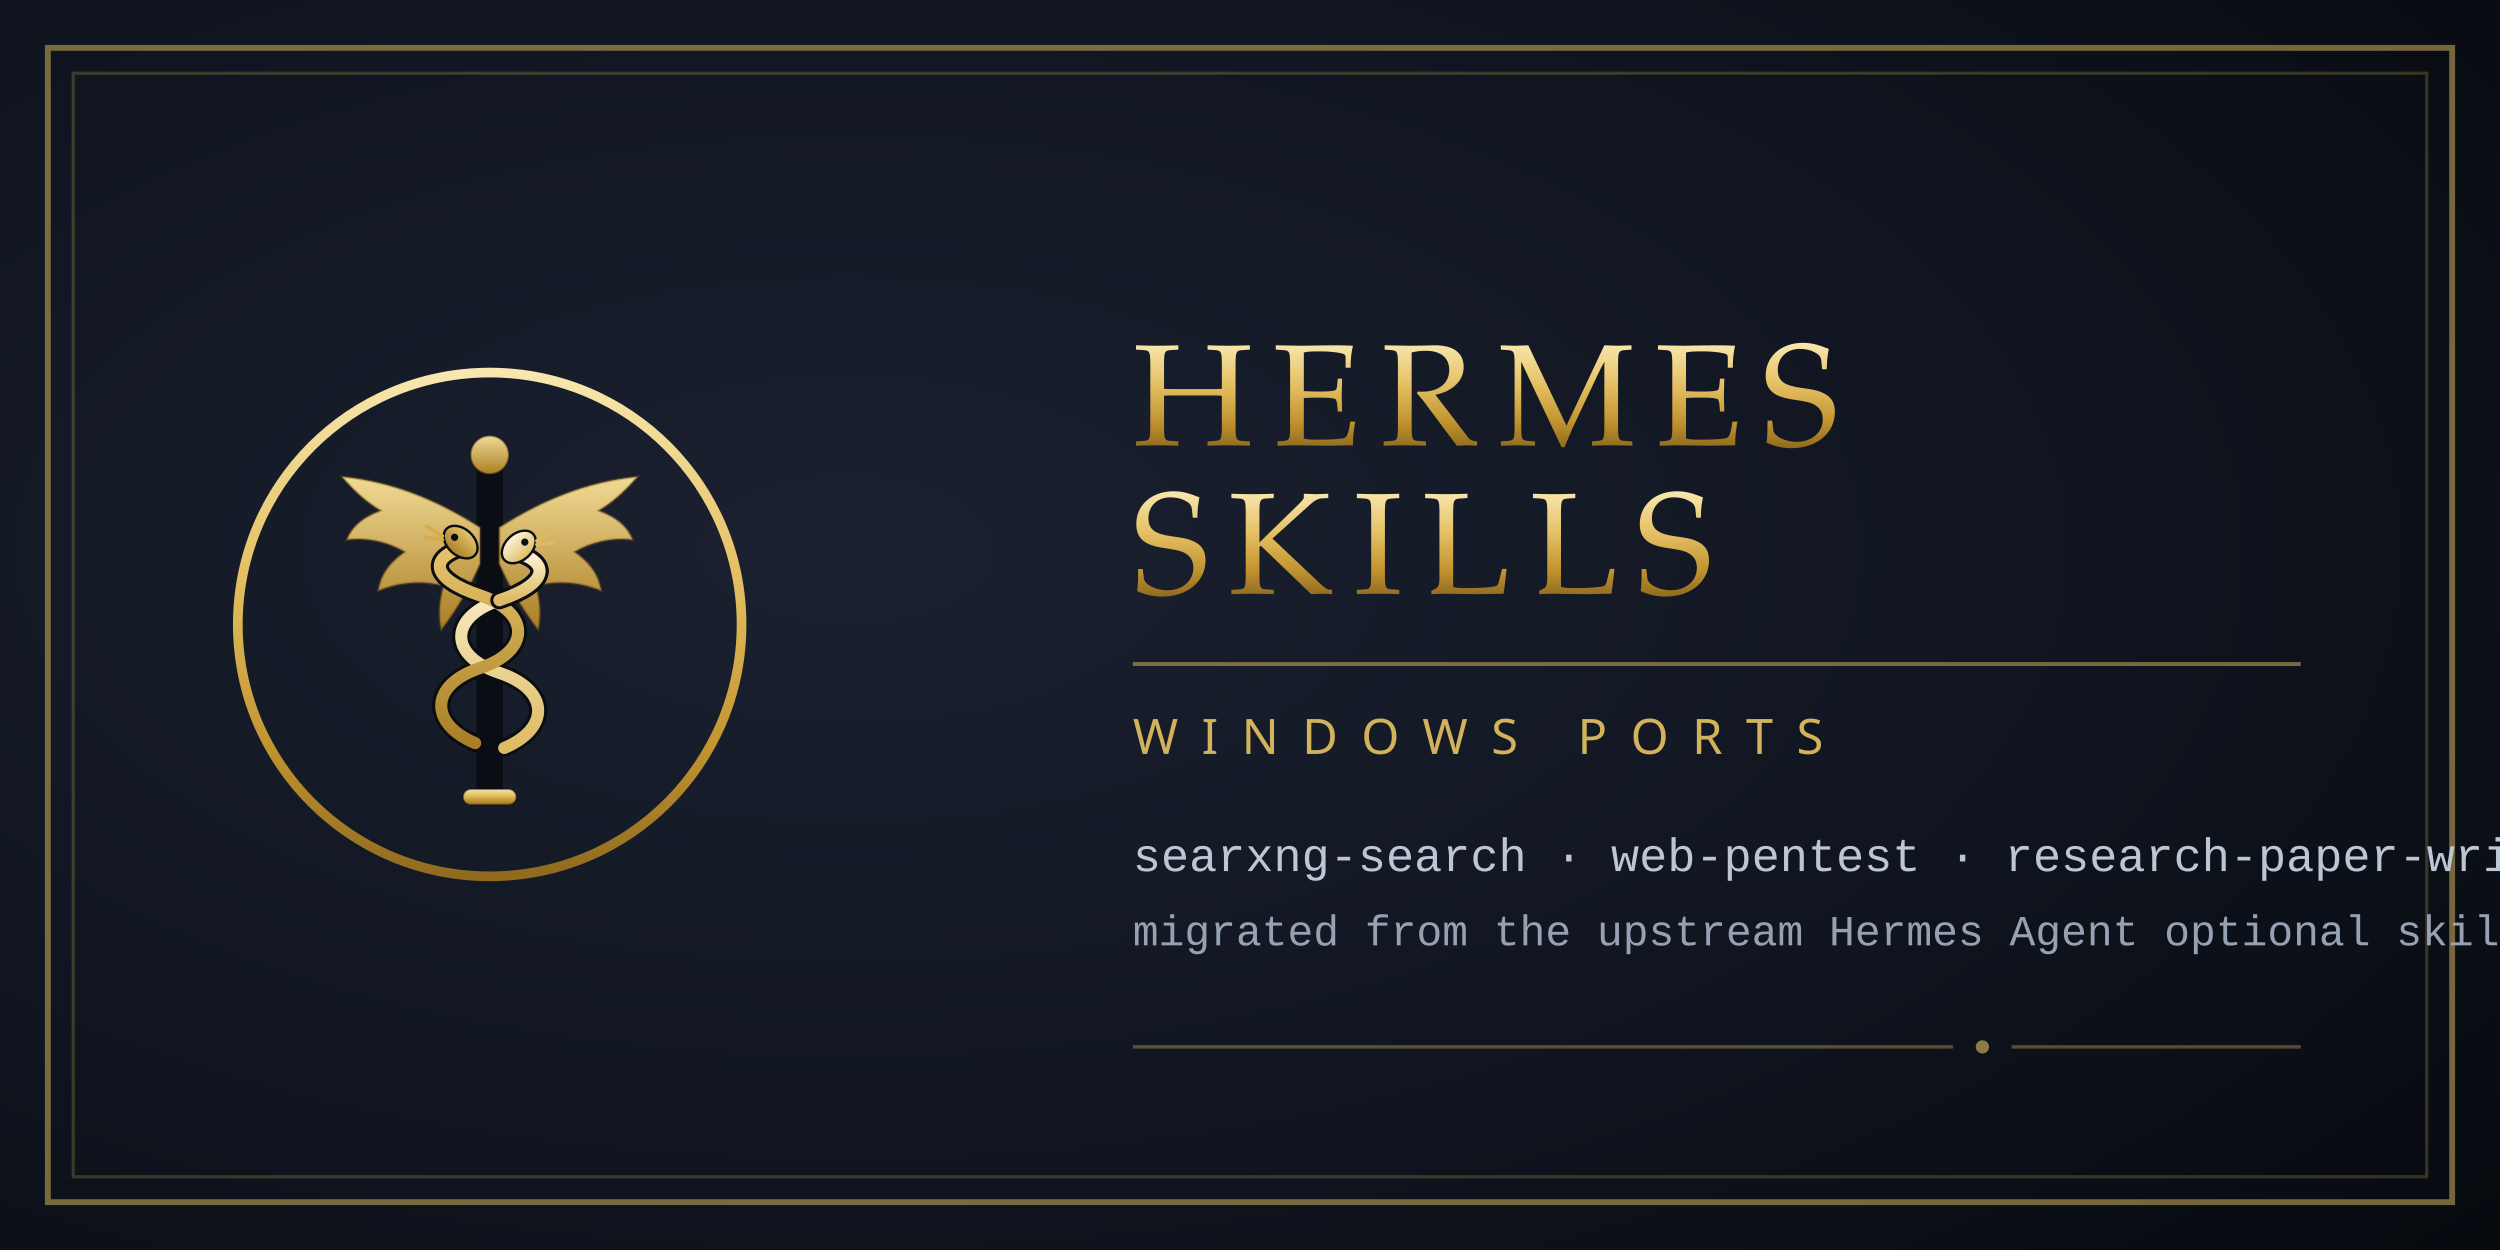
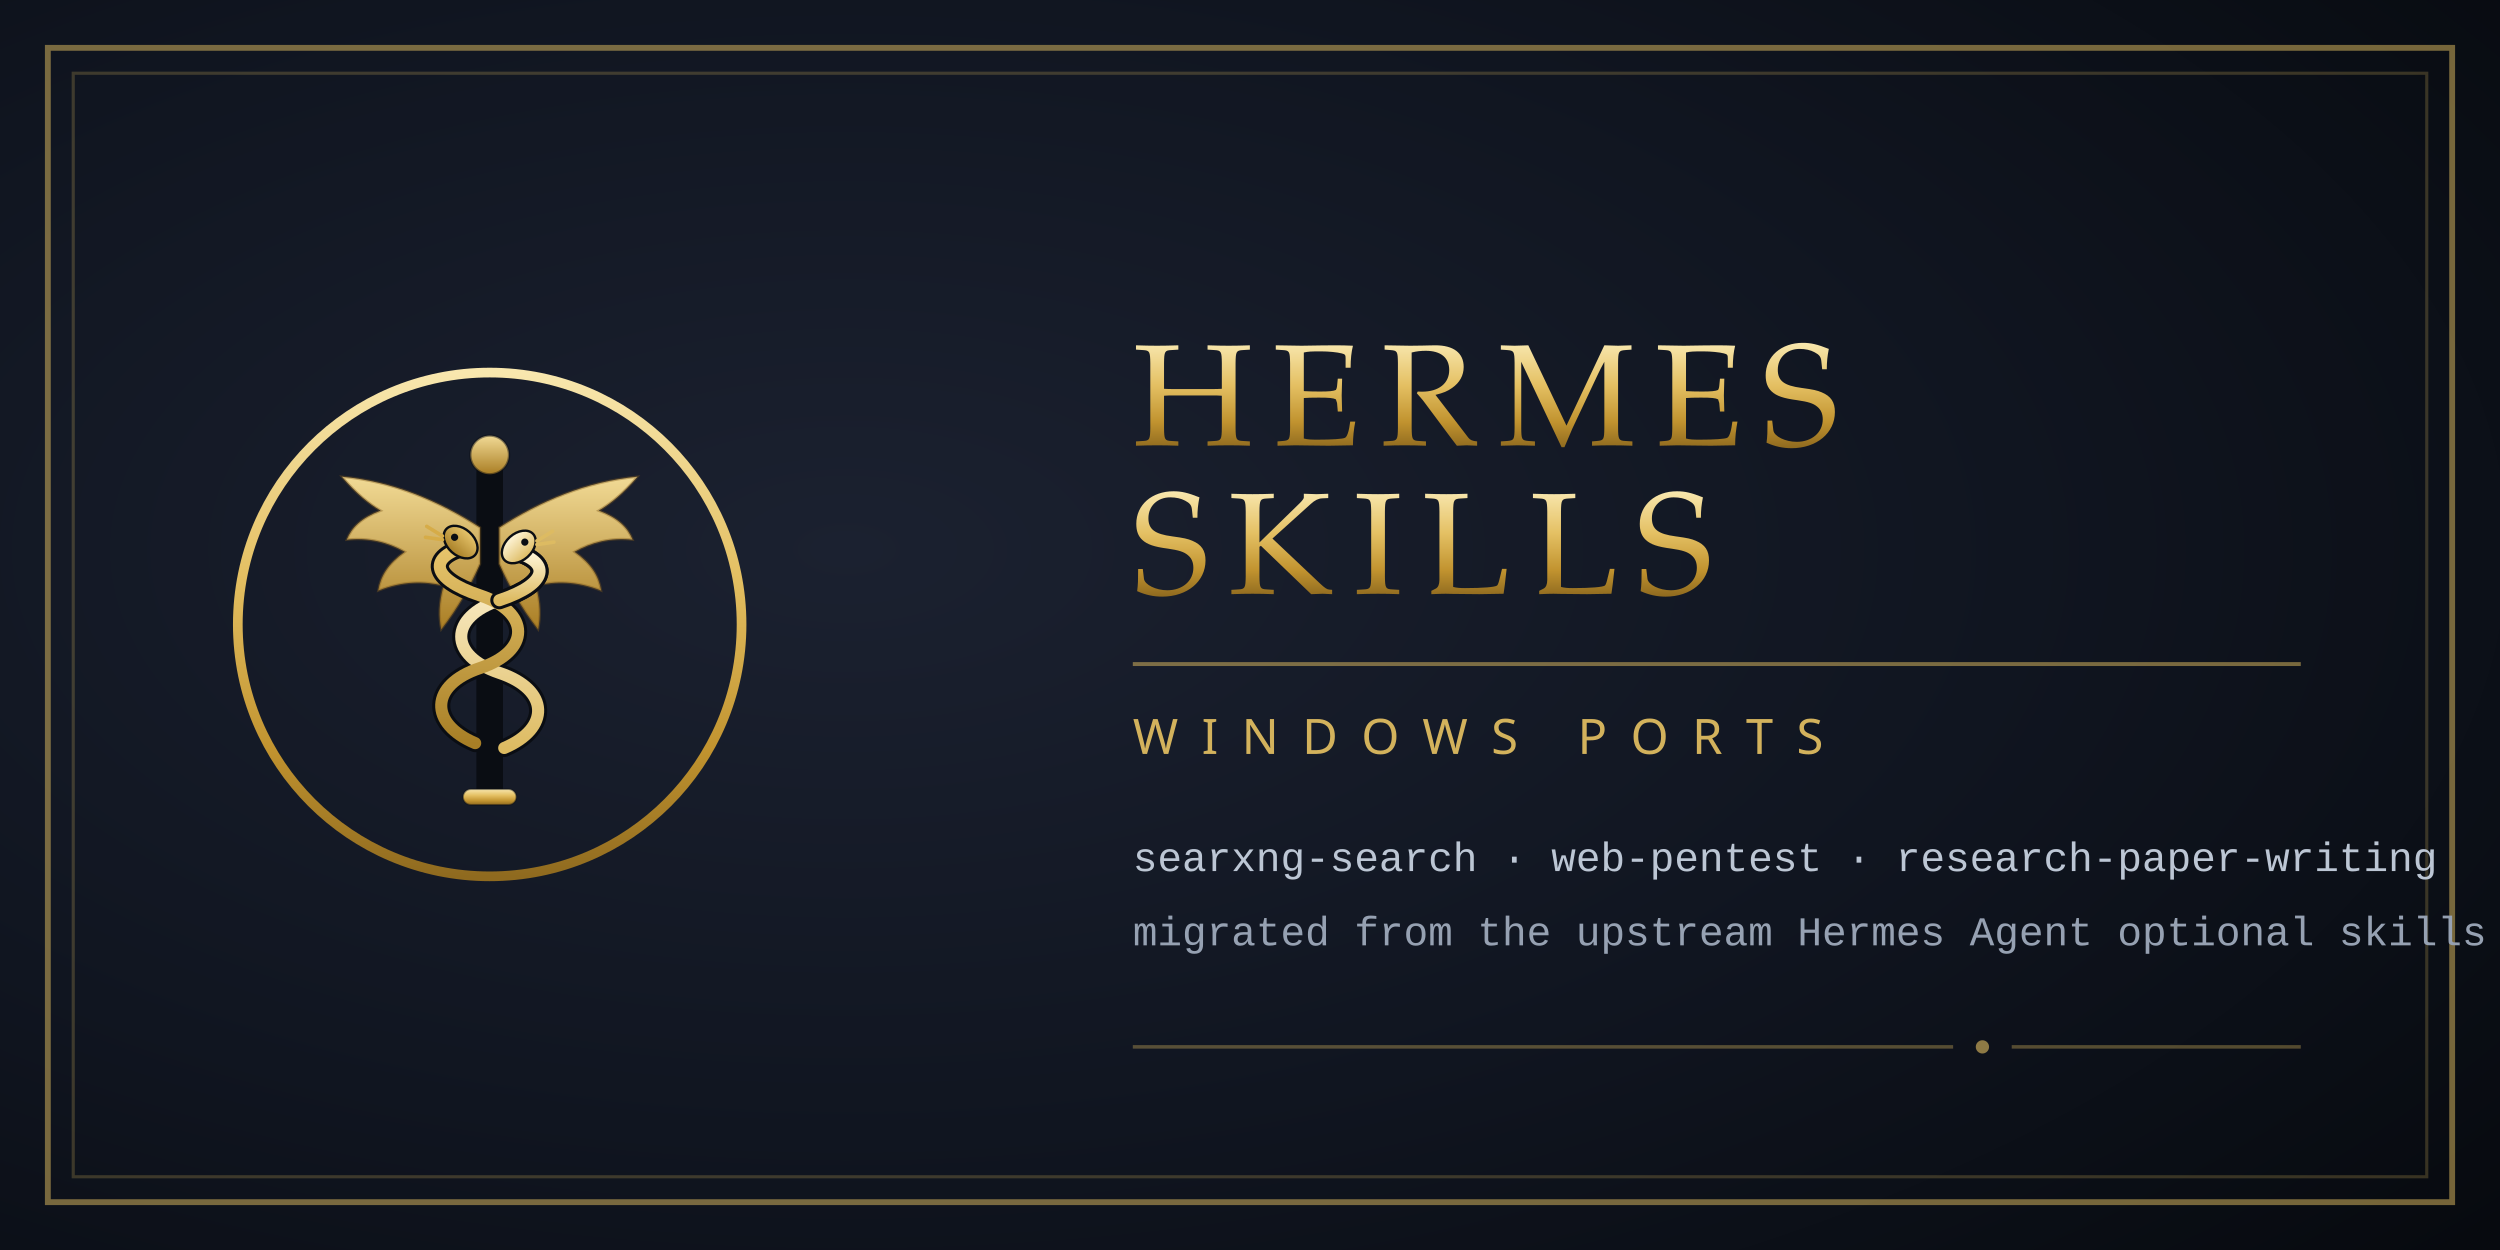
<svg xmlns="http://www.w3.org/2000/svg" viewBox="0 0 1280 640" width="1280" height="640" role="img" aria-label="Hermes Skills — Windows ports, migrated from the upstream Hermes Agent optional skills">
  <defs>
    <radialGradient id="ink" cx="0.34" cy="0.44" r="0.85">
      <stop offset="0" stop-color="#1B2130" />
      <stop offset="0.55" stop-color="#101520" />
      <stop offset="1" stop-color="#070A0F" />
    </radialGradient>
    <linearGradient id="gold" x1="0" y1="0" x2="0" y2="1">
      <stop offset="0" stop-color="#F8E7AE" />
      <stop offset="0.4" stop-color="#E4C063" />
      <stop offset="0.75" stop-color="#C1932F" />
      <stop offset="1" stop-color="#8F6A1F" />
    </linearGradient>
    <linearGradient id="feather" x1="0" y1="0" x2="0" y2="1">
      <stop offset="0" stop-color="#F1DA95" />
      <stop offset="1" stop-color="#AA7E24" />
    </linearGradient>
    <linearGradient id="snakeA" x1="0" y1="0" x2="0" y2="1">
      <stop offset="0" stop-color="#FFF6DA" />
      <stop offset="1" stop-color="#DDBB62" />
    </linearGradient>
    <linearGradient id="snakeB" x1="0" y1="0" x2="0" y2="1">
      <stop offset="0" stop-color="#E7C56C" />
      <stop offset="1" stop-color="#A87F26" />
    </linearGradient>
  </defs>
  <rect width="1280" height="640" fill="url(#ink)" />
  <g stroke="#E4C063" fill="none">
    <rect x="24.5" y="24.5" width="1231" height="591" stroke-opacity="0.5" stroke-width="3" />
    <rect x="37.5" y="37.5" width="1205" height="565" stroke-opacity="0.22" stroke-width="1.6" />
  </g>
  <g transform="translate(92,161) scale(0.62)">
    <circle cx="256" cy="256" r="208" fill="none" stroke="url(#gold)" stroke-width="8" />
    <line x1="256" y1="130" x2="256" y2="392" stroke="#0A0D13" stroke-width="22" stroke-linecap="round" />
    <line x1="256" y1="130" x2="256" y2="392" stroke="url(#gold)" stroke-width="26" stroke-linecap="round" />
    <circle cx="256" cy="116" r="16" fill="url(#feather)" stroke="#0A0D13" stroke-opacity="0.45" stroke-width="2" />
    <rect x="234" y="392" width="44" height="13" rx="6.5" fill="url(#gold)" stroke="#0A0D13" stroke-opacity="0.4" stroke-width="1.5" />
    <g fill="url(#feather)" stroke="#7F5C1C" stroke-opacity="0.4" stroke-width="2">
      <path d="M 264 176                C 298 154, 336 138, 378 134                C 366 148, 356 156, 346 162                C 362 168, 370 176, 374 186                C 356 184, 340 188, 326 196                C 340 206, 346 216, 348 228                C 328 220, 310 220, 294 224                C 298 238, 298 250, 296 260                C 282 242, 272 224, 264 206                Z" />
      <path d="M 248 176                C 214 154, 176 138, 134 134                C 146 148, 156 156, 166 162                C 150 168, 142 176, 138 186                C 156 184, 172 188, 186 196                C 172 206, 166 216, 164 228                C 184 220, 202 220, 218 224                C 214 238, 214 250, 216 260                C 230 242, 240 224, 248 206                Z" />
    </g>
    <g fill="none" stroke-linecap="round">
      <path d="M 268 358 C 306 342, 306 310, 264 296 C 222 282, 222 250, 264 236 C 306 222, 306 204, 276 196" stroke="#0A0D13" stroke-width="15" />
      <path d="M 244 354 C 206 338, 206 306, 248 292 C 290 278, 290 246, 248 232 C 206 218, 206 200, 236 192" stroke="#0A0D13" stroke-width="15" />
      <path d="M 268 358 C 306 342, 306 310, 264 296 C 222 282, 222 250, 264 236 C 306 222, 306 204, 276 196" stroke="url(#snakeA)" stroke-width="10" />
      <path d="M 244 354 C 206 338, 206 306, 248 292 C 290 278, 290 246, 248 232 C 206 218, 206 200, 236 192" stroke="url(#snakeB)" stroke-width="10" />
      <path d="M 264 236 C 306 222, 306 204, 276 196" stroke="#0A0D13" stroke-width="15" />
      <path d="M 264 236 C 306 222, 306 204, 276 196" stroke="url(#snakeA)" stroke-width="10" />
    </g>
    <g>
      <g transform="rotate(-42 280 192)">
        <ellipse cx="280" cy="192" rx="16" ry="11" fill="url(#snakeA)" stroke="#0A0D13" stroke-width="2" />
      </g>
      <circle cx="285" cy="188" r="3" fill="#0A0D13" />
      <path d="M 295 187 L 308 179 M 295 190 L 309 188" stroke="#DDBB62" stroke-width="3" stroke-linecap="round" />
      <g transform="rotate(42 232 188)">
        <ellipse cx="232" cy="188" rx="16" ry="11" fill="url(#snakeB)" stroke="#0A0D13" stroke-width="2" />
      </g>
      <circle cx="227" cy="184" r="3" fill="#0A0D13" />
      <path d="M 217 183 L 204 175 M 217 186 L 203 184" stroke="#D6AC48" stroke-width="3" stroke-linecap="round" />
    </g>
  </g>
  <g font-family="'Palatino Linotype', Palatino, Georgia, 'Times New Roman', serif" fill="url(#gold)">
    <text x="580" y="228" font-size="74" letter-spacing="10">HERMES</text>
    <text x="580" y="304" font-size="74" letter-spacing="10">SKILLS</text>
  </g>
  <line x1="580" y1="340" x2="1178" y2="340" stroke="#E4C063" stroke-opacity="0.5" stroke-width="2" />
  <text x="580" y="386" font-size="25" letter-spacing="12" fill="#D3B25C" font-family="'Segoe UI', system-ui, sans-serif">WINDOWS PORTS</text>
  <g font-family="Consolas, 'Cascadia Mono', 'Courier New', monospace">
-     <text x="580" y="446" font-size="24" fill="#BCC6D4">searxng-search · web-pentest · research-paper-writing</text>
-     <text x="580" y="484" font-size="22" fill="#96A1B2">migrated from the upstream Hermes Agent optional skills</text>
+     <text x="580" y="446" font-size="21" fill="#BCC6D4">searxng-search · web-pentest · research-paper-writing</text>
+     <text x="580" y="484" font-size="21" fill="#96A1B2">migrated from the upstream Hermes Agent optional skills</text>
  </g>
  <g stroke="#E4C063" stroke-opacity="0.34" stroke-width="1.8">
    <line x1="580" y1="536" x2="1000" y2="536" />
    <line x1="1030" y1="536" x2="1178" y2="536" />
  </g>
  <circle cx="1015" cy="536" r="3.4" fill="#E4C063" fill-opacity="0.6" />
</svg>
